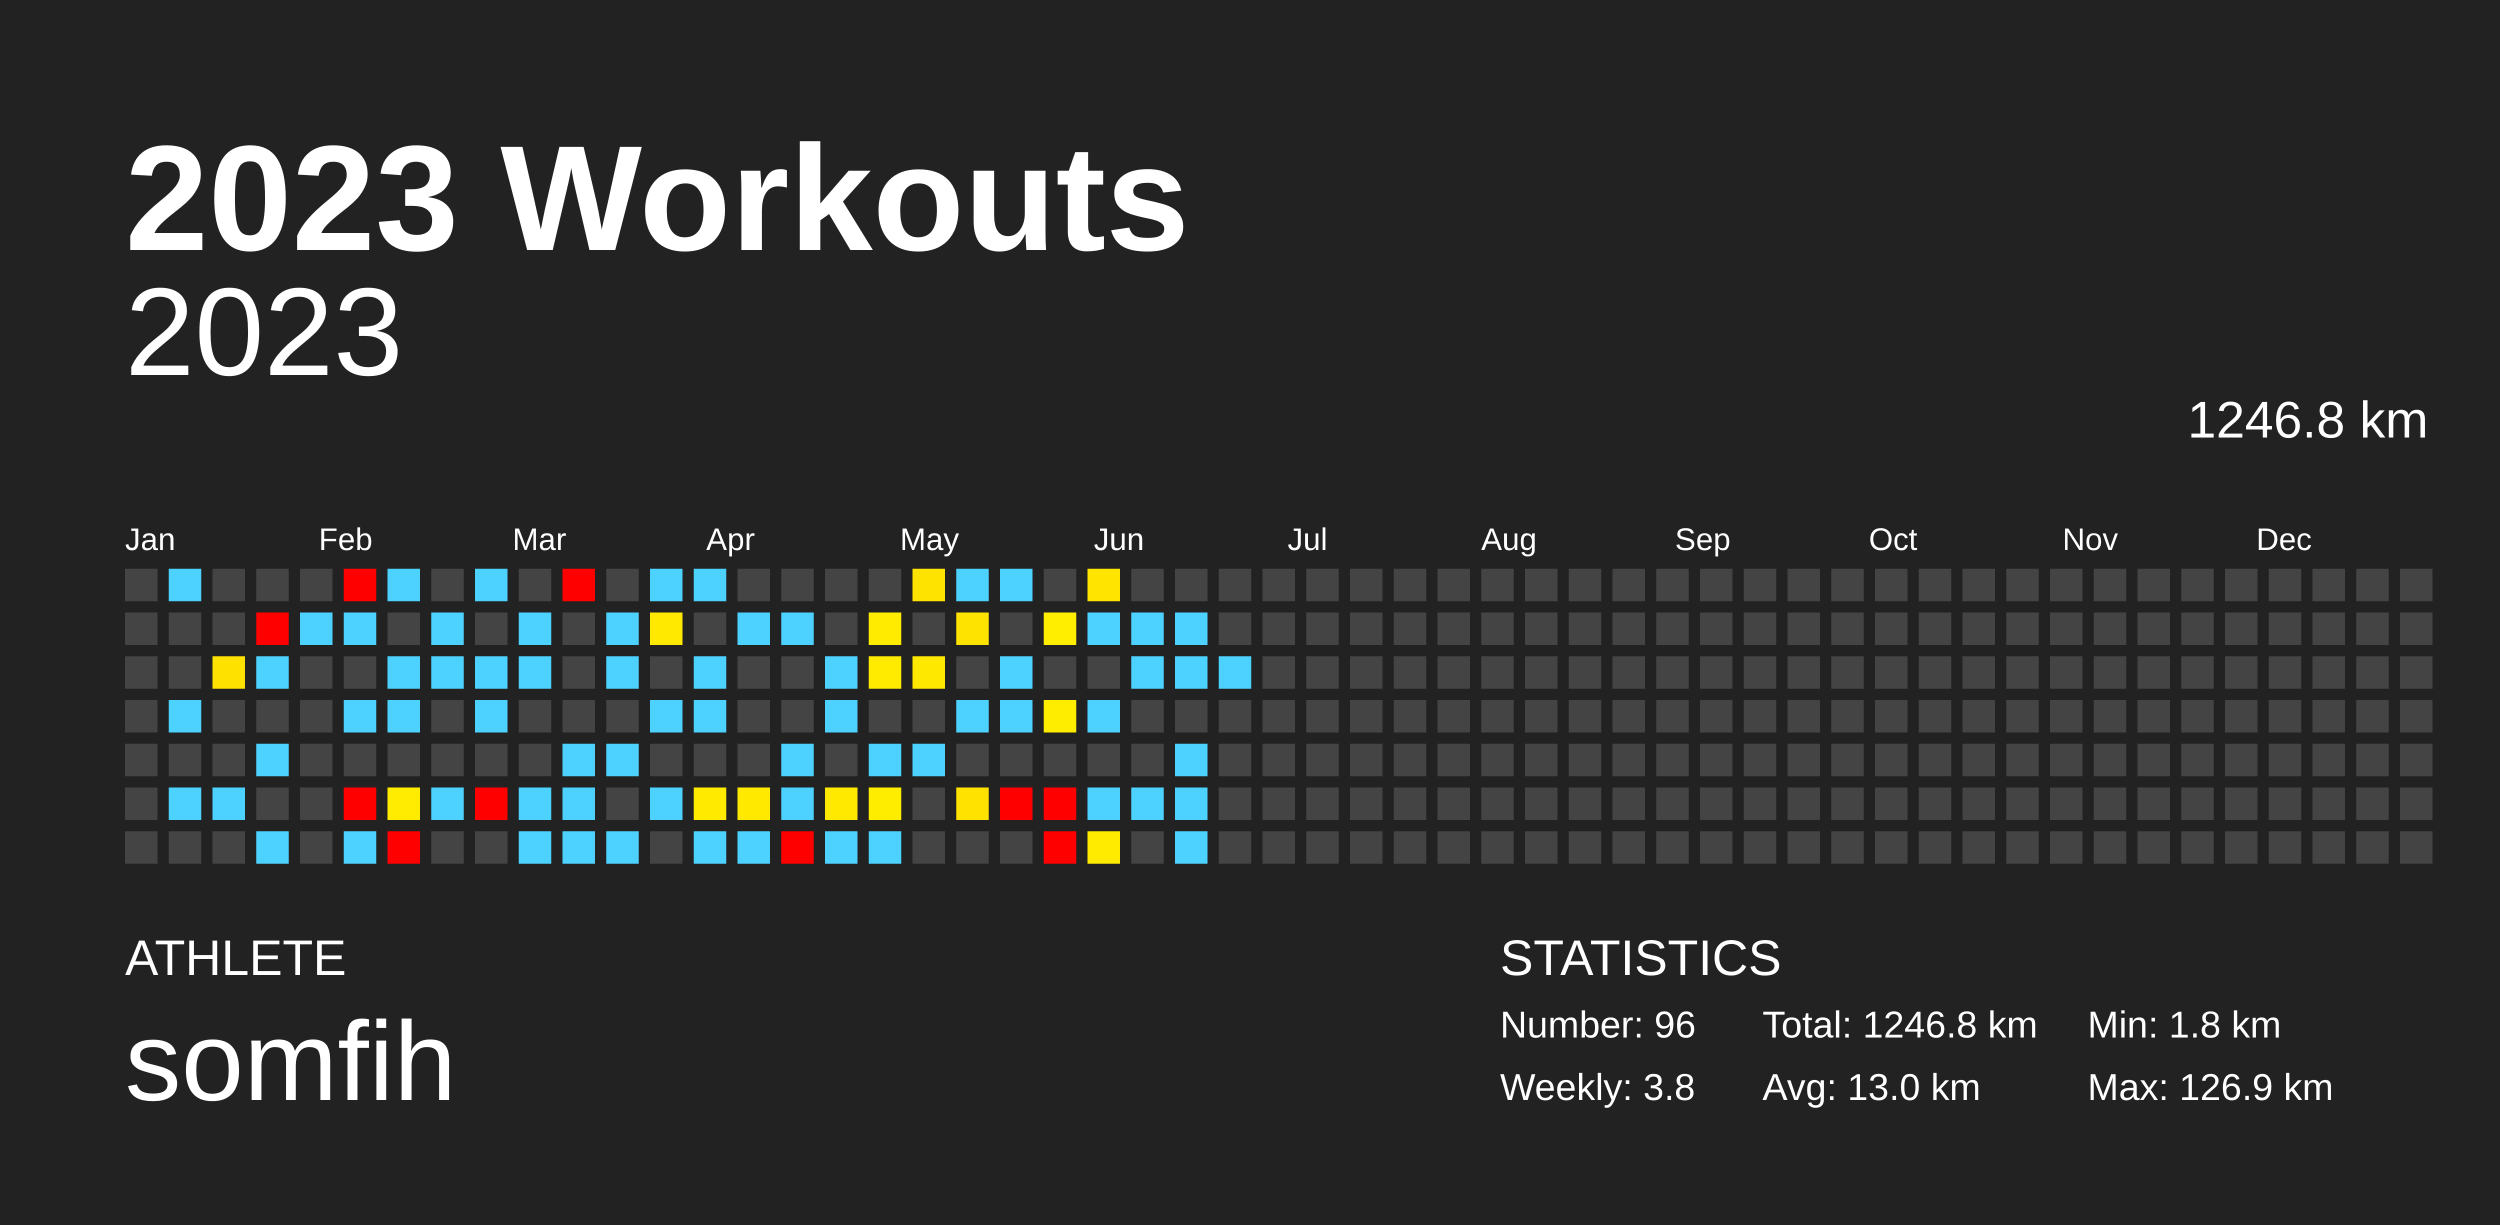
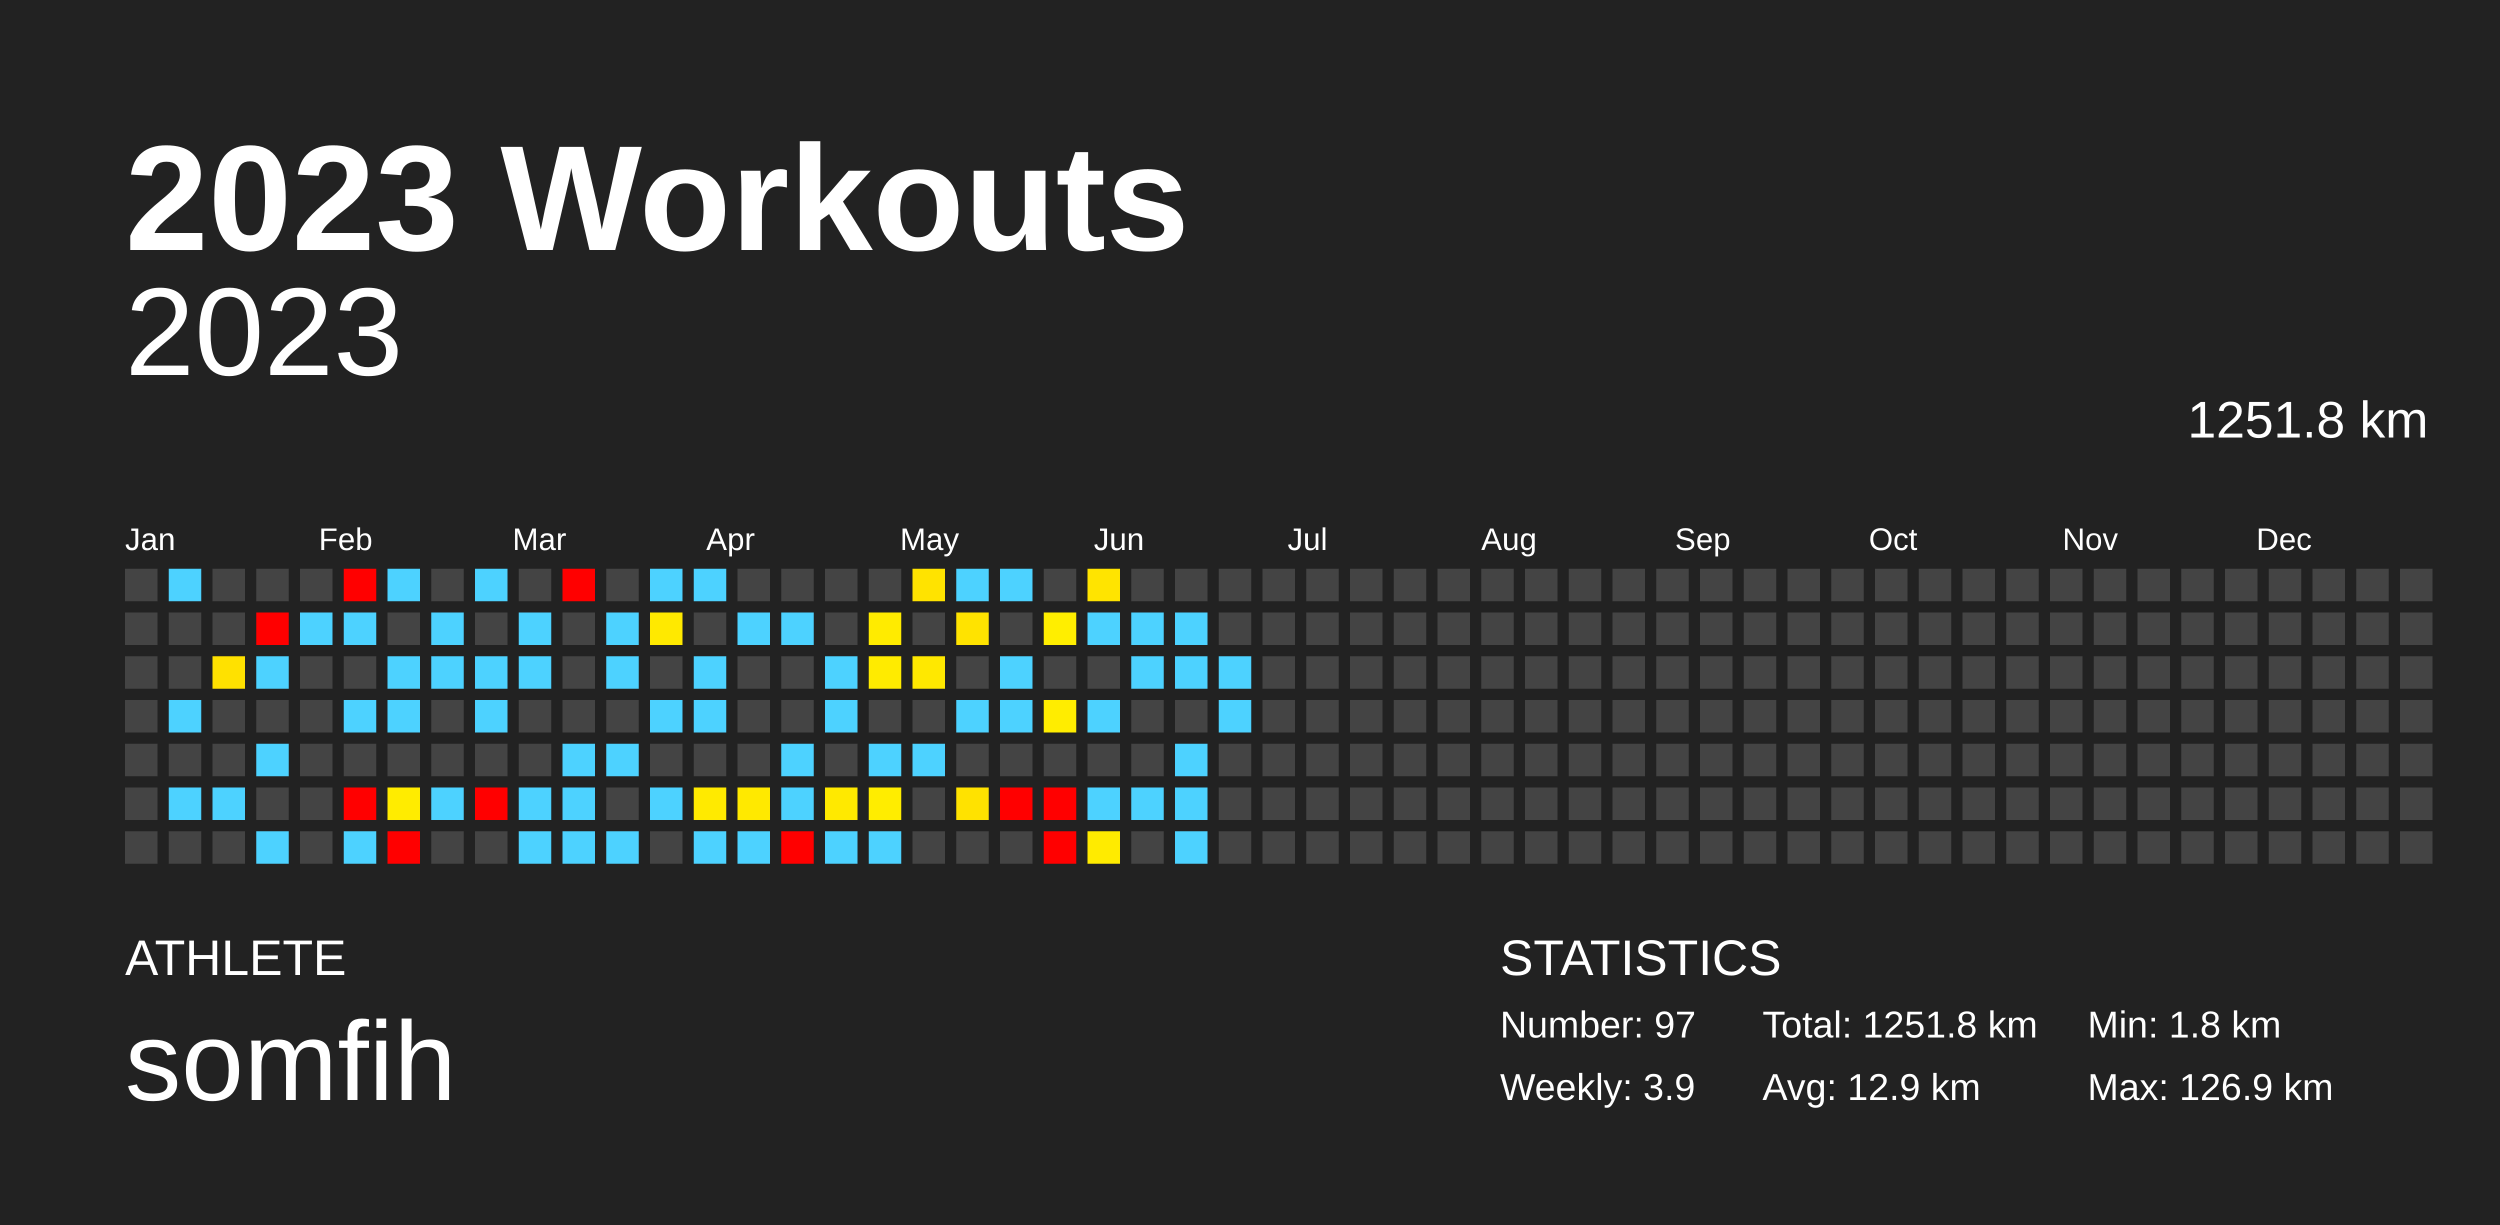
<svg xmlns="http://www.w3.org/2000/svg" baseProfile="full" height="98mm" version="1.1" viewBox="0,0,200,98" width="200mm">
  <defs />
  <rect fill="#222222" height="98" width="200" x="0" y="0" />
  <text fill="#FFFFFF" style="font-size:12px; font-family:Arial; font-weight:bold;" x="10" y="20">2023 Workouts</text>
  <text fill="#FFFFFF" style="font-size:4px; font-family:Arial" x="10" y="78">ATHLETE</text>
  <text fill="#FFFFFF" style="font-size:9px; font-family:Arial" x="10" y="88">somfih</text>
  <text fill="#FFFFFF" style="font-size:4px; font-family:Arial" x="120" y="78">STATISTICS</text>
-   <text fill="#FFFFFF" style="font-size:3px; font-family:Arial" x="120" y="83">Number: 96</text>
-   <text fill="#FFFFFF" style="font-size:3px; font-family:Arial" x="120" y="88">Weekly: 3.8</text>
-   <text fill="#FFFFFF" style="font-size:3px; font-family:Arial" x="141" y="83">Total: 1246.8 km</text>
-   <text fill="#FFFFFF" style="font-size:3px; font-family:Arial" x="141" y="88">Avg: 13.0 km</text>
+   <text fill="#FFFFFF" style="font-size:3px; font-family:Arial" x="120" y="83">Number: 97</text>
+   <text fill="#FFFFFF" style="font-size:3px; font-family:Arial" x="120" y="88">Weekly: 3.9</text>
+   <text fill="#FFFFFF" style="font-size:3px; font-family:Arial" x="141" y="83">Total: 1251.8 km</text>
+   <text fill="#FFFFFF" style="font-size:3px; font-family:Arial" x="141" y="88">Avg: 12.9 km</text>
  <text fill="#FFFFFF" style="font-size:3px; font-family:Arial" x="167" y="83">Min: 1.8 km</text>
  <text fill="#FFFFFF" style="font-size:3px; font-family:Arial" x="167" y="88">Max: 126.9 km</text>
  <text alignment-baseline="hanging" fill="#FFFFFF" style="font-size:10.0px; font-family:Arial;" x="10" y="30">2023</text>
-   <text alignment-baseline="hanging" fill="#FFFFFF" style="font-size:4.125px; font-family:Arial;" x="175" y="35">1246.8 km</text>
+   <text alignment-baseline="hanging" fill="#FFFFFF" style="font-size:4.125px; font-family:Arial;" x="175" y="35">1251.8 km</text>
  <text fill="#FFFFFF" style="font-size:2.5px; font-family:Arial" x="10.0" y="44">Jan</text>
  <text fill="#FFFFFF" style="font-size:2.5px; font-family:Arial" x="25.5" y="44">Feb</text>
  <text fill="#FFFFFF" style="font-size:2.5px; font-family:Arial" x="41.0" y="44">Mar</text>
  <text fill="#FFFFFF" style="font-size:2.5px; font-family:Arial" x="56.5" y="44">Apr</text>
  <text fill="#FFFFFF" style="font-size:2.5px; font-family:Arial" x="72.0" y="44">May</text>
  <text fill="#FFFFFF" style="font-size:2.5px; font-family:Arial" x="87.5" y="44">Jun</text>
  <text fill="#FFFFFF" style="font-size:2.5px; font-family:Arial" x="103.0" y="44">Jul</text>
  <text fill="#FFFFFF" style="font-size:2.5px; font-family:Arial" x="118.5" y="44">Aug</text>
  <text fill="#FFFFFF" style="font-size:2.5px; font-family:Arial" x="134.0" y="44">Sep</text>
  <text fill="#FFFFFF" style="font-size:2.5px; font-family:Arial" x="149.5" y="44">Oct</text>
  <text fill="#FFFFFF" style="font-size:2.5px; font-family:Arial" x="165.0" y="44">Nov</text>
  <text fill="#FFFFFF" style="font-size:2.5px; font-family:Arial" x="180.5" y="44">Dec</text>
  <rect fill="#444444" height="2.6" width="2.6" x="10.0" y="45.5" />
  <rect fill="#444444" height="2.6" width="2.6" x="10.0" y="49.0" />
  <rect fill="#444444" height="2.6" width="2.6" x="10.0" y="52.5" />
  <rect fill="#444444" height="2.6" width="2.6" x="10.0" y="56.0" />
  <rect fill="#444444" height="2.6" width="2.6" x="10.0" y="59.5" />
  <rect fill="#444444" height="2.6" width="2.6" x="10.0" y="63.0" />
  <rect fill="#444444" height="2.6" width="2.6" x="10.0" y="66.5" />
  <rect fill="#4dd2ff" height="2.6" width="2.6" x="13.5" y="45.5" />
  <rect fill="#444444" height="2.6" width="2.6" x="13.5" y="49.0" />
  <rect fill="#444444" height="2.6" width="2.6" x="13.5" y="52.5" />
  <rect fill="#4dd2ff" height="2.6" width="2.6" x="13.5" y="56.0" />
  <rect fill="#444444" height="2.6" width="2.6" x="13.5" y="59.5" />
  <rect fill="#4dd2ff" height="2.6" width="2.6" x="13.5" y="63.0" />
  <rect fill="#444444" height="2.6" width="2.6" x="13.5" y="66.5" />
  <rect fill="#444444" height="2.6" width="2.6" x="17.0" y="45.5" />
  <rect fill="#444444" height="2.6" width="2.6" x="17.0" y="49.0" />
  <rect fill="#ffe100" height="2.6" width="2.6" x="17.0" y="52.5" />
  <rect fill="#444444" height="2.6" width="2.6" x="17.0" y="56.0" />
  <rect fill="#444444" height="2.6" width="2.6" x="17.0" y="59.5" />
  <rect fill="#4dd2ff" height="2.6" width="2.6" x="17.0" y="63.0" />
  <rect fill="#444444" height="2.6" width="2.6" x="17.0" y="66.5" />
  <rect fill="#444444" height="2.6" width="2.6" x="20.5" y="45.5" />
  <rect fill="red" height="2.6" width="2.6" x="20.5" y="49.0" />
  <rect fill="#4dd2ff" height="2.6" width="2.6" x="20.5" y="52.5" />
  <rect fill="#444444" height="2.6" width="2.6" x="20.5" y="56.0" />
  <rect fill="#4dd2ff" height="2.6" width="2.6" x="20.5" y="59.5" />
  <rect fill="#444444" height="2.6" width="2.6" x="20.5" y="63.0" />
  <rect fill="#4dd2ff" height="2.6" width="2.6" x="20.5" y="66.5" />
  <rect fill="#444444" height="2.6" width="2.6" x="24.0" y="45.5" />
  <rect fill="#4dd2ff" height="2.6" width="2.6" x="24.0" y="49.0" />
  <rect fill="#444444" height="2.6" width="2.6" x="24.0" y="52.5" />
  <rect fill="#444444" height="2.6" width="2.6" x="24.0" y="56.0" />
  <rect fill="#444444" height="2.6" width="2.6" x="24.0" y="59.5" />
  <rect fill="#444444" height="2.6" width="2.6" x="24.0" y="63.0" />
  <rect fill="#444444" height="2.6" width="2.6" x="24.0" y="66.5" />
  <rect fill="red" height="2.6" width="2.6" x="27.5" y="45.5" />
  <rect fill="#4dd2ff" height="2.6" width="2.6" x="27.5" y="49.0" />
  <rect fill="#444444" height="2.6" width="2.6" x="27.5" y="52.5" />
  <rect fill="#4dd2ff" height="2.6" width="2.6" x="27.5" y="56.0" />
  <rect fill="#444444" height="2.6" width="2.6" x="27.5" y="59.5" />
  <rect fill="red" height="2.6" width="2.6" x="27.5" y="63.0" />
  <rect fill="#4dd2ff" height="2.6" width="2.6" x="27.5" y="66.5" />
  <rect fill="#4dd2ff" height="2.6" width="2.6" x="31.0" y="45.5" />
  <rect fill="#444444" height="2.6" width="2.6" x="31.0" y="49.0" />
  <rect fill="#4dd2ff" height="2.6" width="2.6" x="31.0" y="52.5" />
  <rect fill="#4dd2ff" height="2.6" width="2.6" x="31.0" y="56.0" />
  <rect fill="#444444" height="2.6" width="2.6" x="31.0" y="59.5" />
  <rect fill="#ffec00" height="2.6" width="2.6" x="31.0" y="63.0" />
  <rect fill="red" height="2.6" width="2.6" x="31.0" y="66.5" />
  <rect fill="#444444" height="2.6" width="2.6" x="34.5" y="45.5" />
  <rect fill="#4dd2ff" height="2.6" width="2.6" x="34.5" y="49.0" />
  <rect fill="#4dd2ff" height="2.6" width="2.6" x="34.5" y="52.5" />
  <rect fill="#444444" height="2.6" width="2.6" x="34.5" y="56.0" />
  <rect fill="#444444" height="2.6" width="2.6" x="34.5" y="59.5" />
  <rect fill="#4dd2ff" height="2.6" width="2.6" x="34.5" y="63.0" />
  <rect fill="#444444" height="2.6" width="2.6" x="34.5" y="66.5" />
  <rect fill="#4dd2ff" height="2.6" width="2.6" x="38.0" y="45.5" />
  <rect fill="#444444" height="2.6" width="2.6" x="38.0" y="49.0" />
  <rect fill="#4dd2ff" height="2.6" width="2.6" x="38.0" y="52.5" />
  <rect fill="#4dd2ff" height="2.6" width="2.6" x="38.0" y="56.0" />
  <rect fill="#444444" height="2.6" width="2.6" x="38.0" y="59.5" />
  <rect fill="red" height="2.6" width="2.6" x="38.0" y="63.0" />
  <rect fill="#444444" height="2.6" width="2.6" x="38.0" y="66.5" />
  <rect fill="#444444" height="2.6" width="2.6" x="41.5" y="45.5" />
  <rect fill="#4dd2ff" height="2.6" width="2.6" x="41.5" y="49.0" />
  <rect fill="#4dd2ff" height="2.6" width="2.6" x="41.5" y="52.5" />
  <rect fill="#444444" height="2.6" width="2.6" x="41.5" y="56.0" />
  <rect fill="#444444" height="2.6" width="2.6" x="41.5" y="59.5" />
  <rect fill="#4dd2ff" height="2.6" width="2.6" x="41.5" y="63.0" />
  <rect fill="#4dd2ff" height="2.6" width="2.6" x="41.5" y="66.5" />
  <rect fill="red" height="2.6" width="2.6" x="45.0" y="45.5" />
  <rect fill="#444444" height="2.6" width="2.6" x="45.0" y="49.0" />
  <rect fill="#444444" height="2.6" width="2.6" x="45.0" y="52.5" />
  <rect fill="#444444" height="2.6" width="2.6" x="45.0" y="56.0" />
  <rect fill="#4dd2ff" height="2.6" width="2.6" x="45.0" y="59.5" />
  <rect fill="#4dd2ff" height="2.6" width="2.6" x="45.0" y="63.0" />
  <rect fill="#4dd2ff" height="2.6" width="2.6" x="45.0" y="66.5" />
  <rect fill="#444444" height="2.6" width="2.6" x="48.5" y="45.5" />
  <rect fill="#4dd2ff" height="2.6" width="2.6" x="48.5" y="49.0" />
  <rect fill="#4dd2ff" height="2.6" width="2.6" x="48.5" y="52.5" />
  <rect fill="#444444" height="2.6" width="2.6" x="48.5" y="56.0" />
  <rect fill="#4dd2ff" height="2.6" width="2.6" x="48.5" y="59.5" />
  <rect fill="#444444" height="2.6" width="2.6" x="48.5" y="63.0" />
  <rect fill="#4dd2ff" height="2.6" width="2.6" x="48.5" y="66.5" />
  <rect fill="#4dd2ff" height="2.6" width="2.6" x="52.0" y="45.5" />
  <rect fill="#ffe900" height="2.6" width="2.6" x="52.0" y="49.0" />
  <rect fill="#444444" height="2.6" width="2.6" x="52.0" y="52.5" />
  <rect fill="#4dd2ff" height="2.6" width="2.6" x="52.0" y="56.0" />
  <rect fill="#444444" height="2.6" width="2.6" x="52.0" y="59.5" />
  <rect fill="#4dd2ff" height="2.6" width="2.6" x="52.0" y="63.0" />
  <rect fill="#444444" height="2.6" width="2.6" x="52.0" y="66.5" />
  <rect fill="#4dd2ff" height="2.6" width="2.6" x="55.5" y="45.5" />
  <rect fill="#444444" height="2.6" width="2.6" x="55.5" y="49.0" />
  <rect fill="#4dd2ff" height="2.6" width="2.6" x="55.5" y="52.5" />
  <rect fill="#4dd2ff" height="2.6" width="2.6" x="55.5" y="56.0" />
  <rect fill="#444444" height="2.6" width="2.6" x="55.5" y="59.5" />
  <rect fill="#ffea00" height="2.6" width="2.6" x="55.5" y="63.0" />
  <rect fill="#4dd2ff" height="2.6" width="2.6" x="55.5" y="66.5" />
  <rect fill="#444444" height="2.6" width="2.6" x="59.0" y="45.5" />
  <rect fill="#4dd2ff" height="2.6" width="2.6" x="59.0" y="49.0" />
  <rect fill="#444444" height="2.6" width="2.6" x="59.0" y="52.5" />
  <rect fill="#444444" height="2.6" width="2.6" x="59.0" y="56.0" />
  <rect fill="#444444" height="2.6" width="2.6" x="59.0" y="59.5" />
  <rect fill="#ffe900" height="2.6" width="2.6" x="59.0" y="63.0" />
  <rect fill="#4dd2ff" height="2.6" width="2.6" x="59.0" y="66.5" />
  <rect fill="#444444" height="2.6" width="2.6" x="62.5" y="45.5" />
  <rect fill="#4dd2ff" height="2.6" width="2.6" x="62.5" y="49.0" />
  <rect fill="#444444" height="2.6" width="2.6" x="62.5" y="52.5" />
  <rect fill="#444444" height="2.6" width="2.6" x="62.5" y="56.0" />
  <rect fill="#4dd2ff" height="2.6" width="2.6" x="62.5" y="59.5" />
  <rect fill="#4dd2ff" height="2.6" width="2.6" x="62.5" y="63.0" />
  <rect fill="red" height="2.6" width="2.6" x="62.5" y="66.5" />
  <rect fill="#444444" height="2.6" width="2.6" x="66.0" y="45.5" />
  <rect fill="#444444" height="2.6" width="2.6" x="66.0" y="49.0" />
  <rect fill="#4dd2ff" height="2.6" width="2.6" x="66.0" y="52.5" />
  <rect fill="#4dd2ff" height="2.6" width="2.6" x="66.0" y="56.0" />
  <rect fill="#444444" height="2.6" width="2.6" x="66.0" y="59.5" />
  <rect fill="#ffe900" height="2.6" width="2.6" x="66.0" y="63.0" />
  <rect fill="#4dd2ff" height="2.6" width="2.6" x="66.0" y="66.5" />
  <rect fill="#444444" height="2.6" width="2.6" x="69.5" y="45.5" />
  <rect fill="#ffeb00" height="2.6" width="2.6" x="69.5" y="49.0" />
  <rect fill="#ffeb00" height="2.6" width="2.6" x="69.5" y="52.5" />
  <rect fill="#444444" height="2.6" width="2.6" x="69.5" y="56.0" />
  <rect fill="#4dd2ff" height="2.6" width="2.6" x="69.5" y="59.5" />
  <rect fill="#ffed00" height="2.6" width="2.6" x="69.5" y="63.0" />
  <rect fill="#4dd2ff" height="2.6" width="2.6" x="69.5" y="66.5" />
  <rect fill="#ffe300" height="2.6" width="2.6" x="73.0" y="45.5" />
  <rect fill="#444444" height="2.6" width="2.6" x="73.0" y="49.0" />
  <rect fill="#ffe800" height="2.6" width="2.6" x="73.0" y="52.5" />
  <rect fill="#444444" height="2.6" width="2.6" x="73.0" y="56.0" />
  <rect fill="#4dd2ff" height="2.6" width="2.6" x="73.0" y="59.5" />
  <rect fill="#444444" height="2.6" width="2.6" x="73.0" y="63.0" />
  <rect fill="#444444" height="2.6" width="2.6" x="73.0" y="66.5" />
  <rect fill="#4dd2ff" height="2.6" width="2.6" x="76.5" y="45.5" />
  <rect fill="#ffe300" height="2.6" width="2.6" x="76.5" y="49.0" />
  <rect fill="#444444" height="2.6" width="2.6" x="76.5" y="52.5" />
  <rect fill="#4dd2ff" height="2.6" width="2.6" x="76.5" y="56.0" />
  <rect fill="#444444" height="2.6" width="2.6" x="76.5" y="59.5" />
  <rect fill="#ffe200" height="2.6" width="2.6" x="76.5" y="63.0" />
  <rect fill="#444444" height="2.6" width="2.6" x="76.5" y="66.5" />
  <rect fill="#4dd2ff" height="2.6" width="2.6" x="80.0" y="45.5" />
  <rect fill="#444444" height="2.6" width="2.6" x="80.0" y="49.0" />
  <rect fill="#4dd2ff" height="2.6" width="2.6" x="80.0" y="52.5" />
  <rect fill="#4dd2ff" height="2.6" width="2.6" x="80.0" y="56.0" />
  <rect fill="#444444" height="2.6" width="2.6" x="80.0" y="59.5" />
  <rect fill="red" height="2.6" width="2.6" x="80.0" y="63.0" />
  <rect fill="#444444" height="2.6" width="2.6" x="80.0" y="66.5" />
  <rect fill="#444444" height="2.6" width="2.6" x="83.5" y="45.5" />
  <rect fill="#ffee00" height="2.6" width="2.6" x="83.5" y="49.0" />
  <rect fill="#444444" height="2.6" width="2.6" x="83.5" y="52.5" />
  <rect fill="#ffed00" height="2.6" width="2.6" x="83.5" y="56.0" />
  <rect fill="#444444" height="2.6" width="2.6" x="83.5" y="59.5" />
  <rect fill="red" height="2.6" width="2.6" x="83.5" y="63.0" />
  <rect fill="red" height="2.6" width="2.6" x="83.5" y="66.5" />
  <rect fill="#ffe400" height="2.6" width="2.6" x="87.0" y="45.5" />
  <rect fill="#4dd2ff" height="2.6" width="2.6" x="87.0" y="49.0" />
  <rect fill="#444444" height="2.6" width="2.6" x="87.0" y="52.5" />
  <rect fill="#4dd2ff" height="2.6" width="2.6" x="87.0" y="56.0" />
  <rect fill="#444444" height="2.6" width="2.6" x="87.0" y="59.5" />
  <rect fill="#4dd2ff" height="2.6" width="2.6" x="87.0" y="63.0" />
  <rect fill="#ffeb00" height="2.6" width="2.6" x="87.0" y="66.5" />
  <rect fill="#444444" height="2.6" width="2.6" x="90.5" y="45.5" />
  <rect fill="#4dd2ff" height="2.6" width="2.6" x="90.5" y="49.0" />
  <rect fill="#4dd2ff" height="2.6" width="2.6" x="90.5" y="52.5" />
  <rect fill="#444444" height="2.6" width="2.6" x="90.5" y="56.0" />
  <rect fill="#444444" height="2.6" width="2.6" x="90.5" y="59.5" />
  <rect fill="#4dd2ff" height="2.6" width="2.6" x="90.5" y="63.0" />
  <rect fill="#444444" height="2.6" width="2.6" x="90.5" y="66.5" />
  <rect fill="#444444" height="2.6" width="2.6" x="94.0" y="45.5" />
  <rect fill="#4dd2ff" height="2.6" width="2.6" x="94.0" y="49.0" />
  <rect fill="#4dd2ff" height="2.6" width="2.6" x="94.0" y="52.5" />
  <rect fill="#444444" height="2.6" width="2.6" x="94.0" y="56.0" />
  <rect fill="#4dd2ff" height="2.6" width="2.6" x="94.0" y="59.5" />
  <rect fill="#4dd2ff" height="2.6" width="2.6" x="94.0" y="63.0" />
  <rect fill="#4dd2ff" height="2.6" width="2.6" x="94.0" y="66.5" />
  <rect fill="#444444" height="2.6" width="2.6" x="97.5" y="45.5" />
  <rect fill="#444444" height="2.6" width="2.6" x="97.5" y="49.0" />
  <rect fill="#4dd2ff" height="2.6" width="2.6" x="97.5" y="52.5" />
-   <rect fill="#444444" height="2.6" width="2.6" x="97.5" y="56.0" />
+   <rect fill="#4dd2ff" height="2.6" width="2.6" x="97.5" y="56.0" />
  <rect fill="#444444" height="2.6" width="2.6" x="97.5" y="59.5" />
  <rect fill="#444444" height="2.6" width="2.6" x="97.5" y="63.0" />
  <rect fill="#444444" height="2.6" width="2.6" x="97.5" y="66.5" />
  <rect fill="#444444" height="2.6" width="2.6" x="101.0" y="45.5" />
  <rect fill="#444444" height="2.6" width="2.6" x="101.0" y="49.0" />
  <rect fill="#444444" height="2.6" width="2.6" x="101.0" y="52.5" />
  <rect fill="#444444" height="2.6" width="2.6" x="101.0" y="56.0" />
  <rect fill="#444444" height="2.6" width="2.6" x="101.0" y="59.5" />
  <rect fill="#444444" height="2.6" width="2.6" x="101.0" y="63.0" />
  <rect fill="#444444" height="2.6" width="2.6" x="101.0" y="66.5" />
  <rect fill="#444444" height="2.6" width="2.6" x="104.5" y="45.5" />
  <rect fill="#444444" height="2.6" width="2.6" x="104.5" y="49.0" />
  <rect fill="#444444" height="2.6" width="2.6" x="104.5" y="52.5" />
  <rect fill="#444444" height="2.6" width="2.6" x="104.5" y="56.0" />
  <rect fill="#444444" height="2.6" width="2.6" x="104.5" y="59.5" />
  <rect fill="#444444" height="2.6" width="2.6" x="104.5" y="63.0" />
  <rect fill="#444444" height="2.6" width="2.6" x="104.5" y="66.5" />
  <rect fill="#444444" height="2.6" width="2.6" x="108.0" y="45.5" />
  <rect fill="#444444" height="2.6" width="2.6" x="108.0" y="49.0" />
  <rect fill="#444444" height="2.6" width="2.6" x="108.0" y="52.5" />
  <rect fill="#444444" height="2.6" width="2.6" x="108.0" y="56.0" />
  <rect fill="#444444" height="2.6" width="2.6" x="108.0" y="59.5" />
  <rect fill="#444444" height="2.6" width="2.6" x="108.0" y="63.0" />
  <rect fill="#444444" height="2.6" width="2.6" x="108.0" y="66.5" />
  <rect fill="#444444" height="2.6" width="2.6" x="111.5" y="45.5" />
  <rect fill="#444444" height="2.6" width="2.6" x="111.5" y="49.0" />
  <rect fill="#444444" height="2.6" width="2.6" x="111.5" y="52.5" />
  <rect fill="#444444" height="2.6" width="2.6" x="111.5" y="56.0" />
  <rect fill="#444444" height="2.6" width="2.6" x="111.5" y="59.5" />
  <rect fill="#444444" height="2.6" width="2.6" x="111.5" y="63.0" />
  <rect fill="#444444" height="2.6" width="2.6" x="111.5" y="66.5" />
  <rect fill="#444444" height="2.6" width="2.6" x="115.0" y="45.5" />
  <rect fill="#444444" height="2.6" width="2.6" x="115.0" y="49.0" />
  <rect fill="#444444" height="2.6" width="2.6" x="115.0" y="52.5" />
  <rect fill="#444444" height="2.6" width="2.6" x="115.0" y="56.0" />
  <rect fill="#444444" height="2.6" width="2.6" x="115.0" y="59.5" />
  <rect fill="#444444" height="2.6" width="2.6" x="115.0" y="63.0" />
  <rect fill="#444444" height="2.6" width="2.6" x="115.0" y="66.5" />
  <rect fill="#444444" height="2.6" width="2.6" x="118.5" y="45.5" />
  <rect fill="#444444" height="2.6" width="2.6" x="118.5" y="49.0" />
  <rect fill="#444444" height="2.6" width="2.6" x="118.5" y="52.5" />
  <rect fill="#444444" height="2.6" width="2.6" x="118.5" y="56.0" />
  <rect fill="#444444" height="2.6" width="2.6" x="118.5" y="59.5" />
  <rect fill="#444444" height="2.6" width="2.6" x="118.5" y="63.0" />
  <rect fill="#444444" height="2.6" width="2.6" x="118.5" y="66.5" />
  <rect fill="#444444" height="2.6" width="2.6" x="122.0" y="45.5" />
  <rect fill="#444444" height="2.6" width="2.6" x="122.0" y="49.0" />
  <rect fill="#444444" height="2.6" width="2.6" x="122.0" y="52.5" />
  <rect fill="#444444" height="2.6" width="2.6" x="122.0" y="56.0" />
  <rect fill="#444444" height="2.6" width="2.6" x="122.0" y="59.5" />
  <rect fill="#444444" height="2.6" width="2.6" x="122.0" y="63.0" />
  <rect fill="#444444" height="2.6" width="2.6" x="122.0" y="66.5" />
  <rect fill="#444444" height="2.6" width="2.6" x="125.5" y="45.5" />
  <rect fill="#444444" height="2.6" width="2.6" x="125.5" y="49.0" />
  <rect fill="#444444" height="2.6" width="2.6" x="125.5" y="52.5" />
  <rect fill="#444444" height="2.6" width="2.6" x="125.5" y="56.0" />
  <rect fill="#444444" height="2.6" width="2.6" x="125.5" y="59.5" />
  <rect fill="#444444" height="2.6" width="2.6" x="125.5" y="63.0" />
  <rect fill="#444444" height="2.6" width="2.6" x="125.5" y="66.5" />
  <rect fill="#444444" height="2.6" width="2.6" x="129.0" y="45.5" />
  <rect fill="#444444" height="2.6" width="2.6" x="129.0" y="49.0" />
  <rect fill="#444444" height="2.6" width="2.6" x="129.0" y="52.5" />
  <rect fill="#444444" height="2.6" width="2.6" x="129.0" y="56.0" />
  <rect fill="#444444" height="2.6" width="2.6" x="129.0" y="59.5" />
  <rect fill="#444444" height="2.6" width="2.6" x="129.0" y="63.0" />
  <rect fill="#444444" height="2.6" width="2.6" x="129.0" y="66.5" />
  <rect fill="#444444" height="2.6" width="2.6" x="132.5" y="45.5" />
  <rect fill="#444444" height="2.6" width="2.6" x="132.5" y="49.0" />
  <rect fill="#444444" height="2.6" width="2.6" x="132.5" y="52.5" />
  <rect fill="#444444" height="2.6" width="2.6" x="132.5" y="56.0" />
  <rect fill="#444444" height="2.6" width="2.6" x="132.5" y="59.5" />
  <rect fill="#444444" height="2.6" width="2.6" x="132.5" y="63.0" />
  <rect fill="#444444" height="2.6" width="2.6" x="132.5" y="66.5" />
  <rect fill="#444444" height="2.6" width="2.6" x="136.0" y="45.5" />
  <rect fill="#444444" height="2.6" width="2.6" x="136.0" y="49.0" />
  <rect fill="#444444" height="2.6" width="2.6" x="136.0" y="52.5" />
  <rect fill="#444444" height="2.6" width="2.6" x="136.0" y="56.0" />
  <rect fill="#444444" height="2.6" width="2.6" x="136.0" y="59.5" />
  <rect fill="#444444" height="2.6" width="2.6" x="136.0" y="63.0" />
  <rect fill="#444444" height="2.6" width="2.6" x="136.0" y="66.5" />
  <rect fill="#444444" height="2.6" width="2.6" x="139.5" y="45.5" />
  <rect fill="#444444" height="2.6" width="2.6" x="139.5" y="49.0" />
  <rect fill="#444444" height="2.6" width="2.6" x="139.5" y="52.5" />
  <rect fill="#444444" height="2.6" width="2.6" x="139.5" y="56.0" />
  <rect fill="#444444" height="2.6" width="2.6" x="139.5" y="59.5" />
  <rect fill="#444444" height="2.6" width="2.6" x="139.5" y="63.0" />
  <rect fill="#444444" height="2.6" width="2.6" x="139.5" y="66.5" />
  <rect fill="#444444" height="2.6" width="2.6" x="143.0" y="45.5" />
  <rect fill="#444444" height="2.6" width="2.6" x="143.0" y="49.0" />
  <rect fill="#444444" height="2.6" width="2.6" x="143.0" y="52.5" />
  <rect fill="#444444" height="2.6" width="2.6" x="143.0" y="56.0" />
  <rect fill="#444444" height="2.6" width="2.6" x="143.0" y="59.5" />
  <rect fill="#444444" height="2.6" width="2.6" x="143.0" y="63.0" />
  <rect fill="#444444" height="2.6" width="2.6" x="143.0" y="66.5" />
  <rect fill="#444444" height="2.6" width="2.6" x="146.5" y="45.5" />
  <rect fill="#444444" height="2.6" width="2.6" x="146.5" y="49.0" />
  <rect fill="#444444" height="2.6" width="2.6" x="146.5" y="52.5" />
  <rect fill="#444444" height="2.6" width="2.6" x="146.5" y="56.0" />
  <rect fill="#444444" height="2.6" width="2.6" x="146.5" y="59.5" />
  <rect fill="#444444" height="2.6" width="2.6" x="146.5" y="63.0" />
  <rect fill="#444444" height="2.6" width="2.6" x="146.5" y="66.5" />
  <rect fill="#444444" height="2.6" width="2.6" x="150.0" y="45.5" />
  <rect fill="#444444" height="2.6" width="2.6" x="150.0" y="49.0" />
  <rect fill="#444444" height="2.6" width="2.6" x="150.0" y="52.5" />
  <rect fill="#444444" height="2.6" width="2.6" x="150.0" y="56.0" />
  <rect fill="#444444" height="2.6" width="2.6" x="150.0" y="59.5" />
  <rect fill="#444444" height="2.6" width="2.6" x="150.0" y="63.0" />
  <rect fill="#444444" height="2.6" width="2.6" x="150.0" y="66.5" />
  <rect fill="#444444" height="2.6" width="2.6" x="153.5" y="45.5" />
  <rect fill="#444444" height="2.6" width="2.6" x="153.5" y="49.0" />
  <rect fill="#444444" height="2.6" width="2.6" x="153.5" y="52.5" />
  <rect fill="#444444" height="2.6" width="2.6" x="153.5" y="56.0" />
  <rect fill="#444444" height="2.6" width="2.6" x="153.5" y="59.5" />
  <rect fill="#444444" height="2.6" width="2.6" x="153.5" y="63.0" />
  <rect fill="#444444" height="2.6" width="2.6" x="153.5" y="66.5" />
  <rect fill="#444444" height="2.6" width="2.6" x="157.0" y="45.5" />
  <rect fill="#444444" height="2.6" width="2.6" x="157.0" y="49.0" />
  <rect fill="#444444" height="2.6" width="2.6" x="157.0" y="52.5" />
  <rect fill="#444444" height="2.6" width="2.6" x="157.0" y="56.0" />
  <rect fill="#444444" height="2.6" width="2.6" x="157.0" y="59.5" />
  <rect fill="#444444" height="2.6" width="2.6" x="157.0" y="63.0" />
  <rect fill="#444444" height="2.6" width="2.6" x="157.0" y="66.5" />
  <rect fill="#444444" height="2.6" width="2.6" x="160.5" y="45.5" />
  <rect fill="#444444" height="2.6" width="2.6" x="160.5" y="49.0" />
  <rect fill="#444444" height="2.6" width="2.6" x="160.5" y="52.5" />
  <rect fill="#444444" height="2.6" width="2.6" x="160.5" y="56.0" />
  <rect fill="#444444" height="2.6" width="2.6" x="160.5" y="59.5" />
  <rect fill="#444444" height="2.6" width="2.6" x="160.5" y="63.0" />
  <rect fill="#444444" height="2.6" width="2.6" x="160.5" y="66.5" />
  <rect fill="#444444" height="2.6" width="2.6" x="164.0" y="45.5" />
  <rect fill="#444444" height="2.6" width="2.6" x="164.0" y="49.0" />
  <rect fill="#444444" height="2.6" width="2.6" x="164.0" y="52.5" />
  <rect fill="#444444" height="2.6" width="2.6" x="164.0" y="56.0" />
  <rect fill="#444444" height="2.6" width="2.6" x="164.0" y="59.5" />
  <rect fill="#444444" height="2.6" width="2.6" x="164.0" y="63.0" />
  <rect fill="#444444" height="2.6" width="2.6" x="164.0" y="66.5" />
  <rect fill="#444444" height="2.6" width="2.6" x="167.5" y="45.5" />
  <rect fill="#444444" height="2.6" width="2.6" x="167.5" y="49.0" />
  <rect fill="#444444" height="2.6" width="2.6" x="167.5" y="52.5" />
  <rect fill="#444444" height="2.6" width="2.6" x="167.5" y="56.0" />
  <rect fill="#444444" height="2.6" width="2.6" x="167.5" y="59.5" />
  <rect fill="#444444" height="2.6" width="2.6" x="167.5" y="63.0" />
  <rect fill="#444444" height="2.6" width="2.6" x="167.5" y="66.5" />
  <rect fill="#444444" height="2.6" width="2.6" x="171.0" y="45.5" />
  <rect fill="#444444" height="2.6" width="2.6" x="171.0" y="49.0" />
  <rect fill="#444444" height="2.6" width="2.6" x="171.0" y="52.5" />
  <rect fill="#444444" height="2.6" width="2.6" x="171.0" y="56.0" />
  <rect fill="#444444" height="2.6" width="2.6" x="171.0" y="59.5" />
  <rect fill="#444444" height="2.6" width="2.6" x="171.0" y="63.0" />
  <rect fill="#444444" height="2.6" width="2.6" x="171.0" y="66.5" />
  <rect fill="#444444" height="2.6" width="2.6" x="174.5" y="45.5" />
  <rect fill="#444444" height="2.6" width="2.6" x="174.5" y="49.0" />
  <rect fill="#444444" height="2.6" width="2.6" x="174.5" y="52.5" />
  <rect fill="#444444" height="2.6" width="2.6" x="174.5" y="56.0" />
  <rect fill="#444444" height="2.6" width="2.6" x="174.5" y="59.5" />
  <rect fill="#444444" height="2.6" width="2.6" x="174.5" y="63.0" />
  <rect fill="#444444" height="2.6" width="2.6" x="174.5" y="66.5" />
  <rect fill="#444444" height="2.6" width="2.6" x="178.0" y="45.5" />
  <rect fill="#444444" height="2.6" width="2.6" x="178.0" y="49.0" />
  <rect fill="#444444" height="2.6" width="2.6" x="178.0" y="52.5" />
  <rect fill="#444444" height="2.6" width="2.6" x="178.0" y="56.0" />
  <rect fill="#444444" height="2.6" width="2.6" x="178.0" y="59.5" />
  <rect fill="#444444" height="2.6" width="2.6" x="178.0" y="63.0" />
  <rect fill="#444444" height="2.6" width="2.6" x="178.0" y="66.5" />
  <rect fill="#444444" height="2.6" width="2.6" x="181.5" y="45.5" />
  <rect fill="#444444" height="2.6" width="2.6" x="181.5" y="49.0" />
  <rect fill="#444444" height="2.6" width="2.6" x="181.5" y="52.5" />
  <rect fill="#444444" height="2.6" width="2.6" x="181.5" y="56.0" />
  <rect fill="#444444" height="2.6" width="2.6" x="181.5" y="59.5" />
  <rect fill="#444444" height="2.6" width="2.6" x="181.5" y="63.0" />
  <rect fill="#444444" height="2.6" width="2.6" x="181.5" y="66.5" />
  <rect fill="#444444" height="2.6" width="2.6" x="185.0" y="45.5" />
  <rect fill="#444444" height="2.6" width="2.6" x="185.0" y="49.0" />
  <rect fill="#444444" height="2.6" width="2.6" x="185.0" y="52.5" />
  <rect fill="#444444" height="2.6" width="2.6" x="185.0" y="56.0" />
  <rect fill="#444444" height="2.6" width="2.6" x="185.0" y="59.5" />
  <rect fill="#444444" height="2.6" width="2.6" x="185.0" y="63.0" />
  <rect fill="#444444" height="2.6" width="2.6" x="185.0" y="66.5" />
  <rect fill="#444444" height="2.6" width="2.6" x="188.5" y="45.5" />
  <rect fill="#444444" height="2.6" width="2.6" x="188.5" y="49.0" />
  <rect fill="#444444" height="2.6" width="2.6" x="188.5" y="52.5" />
  <rect fill="#444444" height="2.6" width="2.6" x="188.5" y="56.0" />
  <rect fill="#444444" height="2.6" width="2.6" x="188.5" y="59.5" />
  <rect fill="#444444" height="2.6" width="2.6" x="188.5" y="63.0" />
  <rect fill="#444444" height="2.6" width="2.6" x="188.5" y="66.5" />
  <rect fill="#444444" height="2.6" width="2.6" x="192.0" y="45.5" />
  <rect fill="#444444" height="2.6" width="2.6" x="192.0" y="49.0" />
  <rect fill="#444444" height="2.6" width="2.6" x="192.0" y="52.5" />
  <rect fill="#444444" height="2.6" width="2.6" x="192.0" y="56.0" />
  <rect fill="#444444" height="2.6" width="2.6" x="192.0" y="59.5" />
  <rect fill="#444444" height="2.6" width="2.6" x="192.0" y="63.0" />
  <rect fill="#444444" height="2.6" width="2.6" x="192.0" y="66.5" />
</svg>
